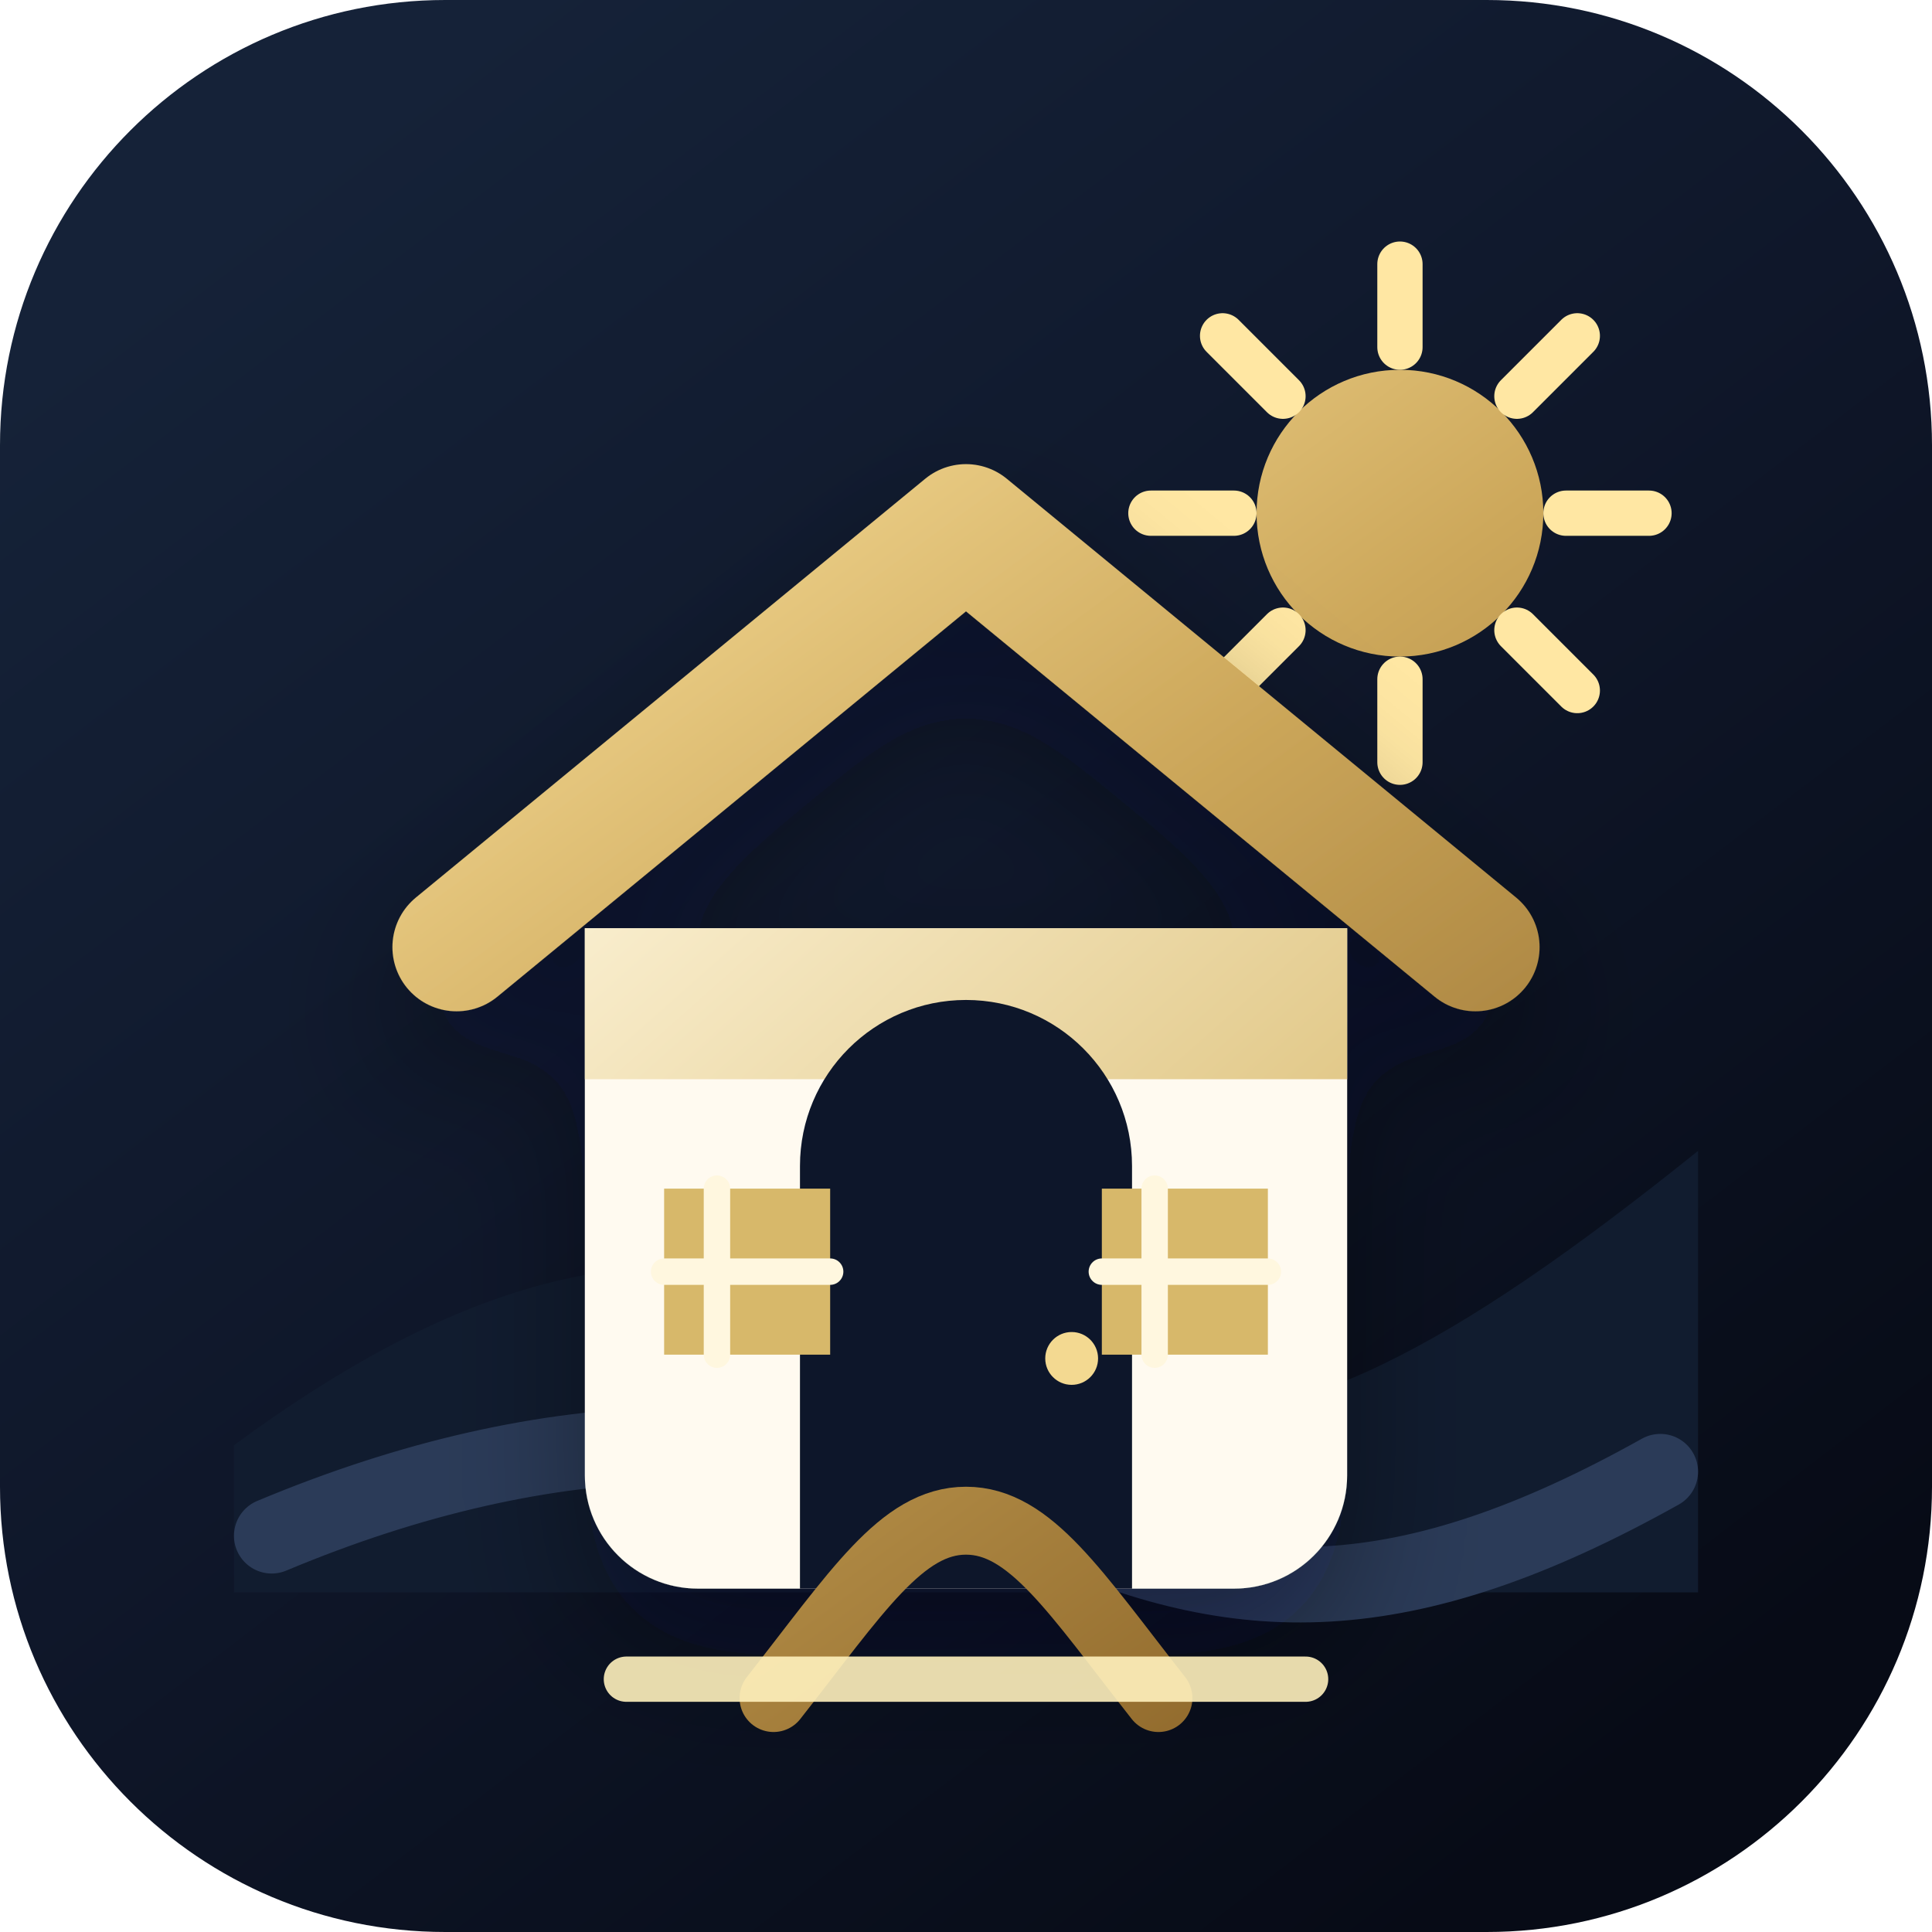
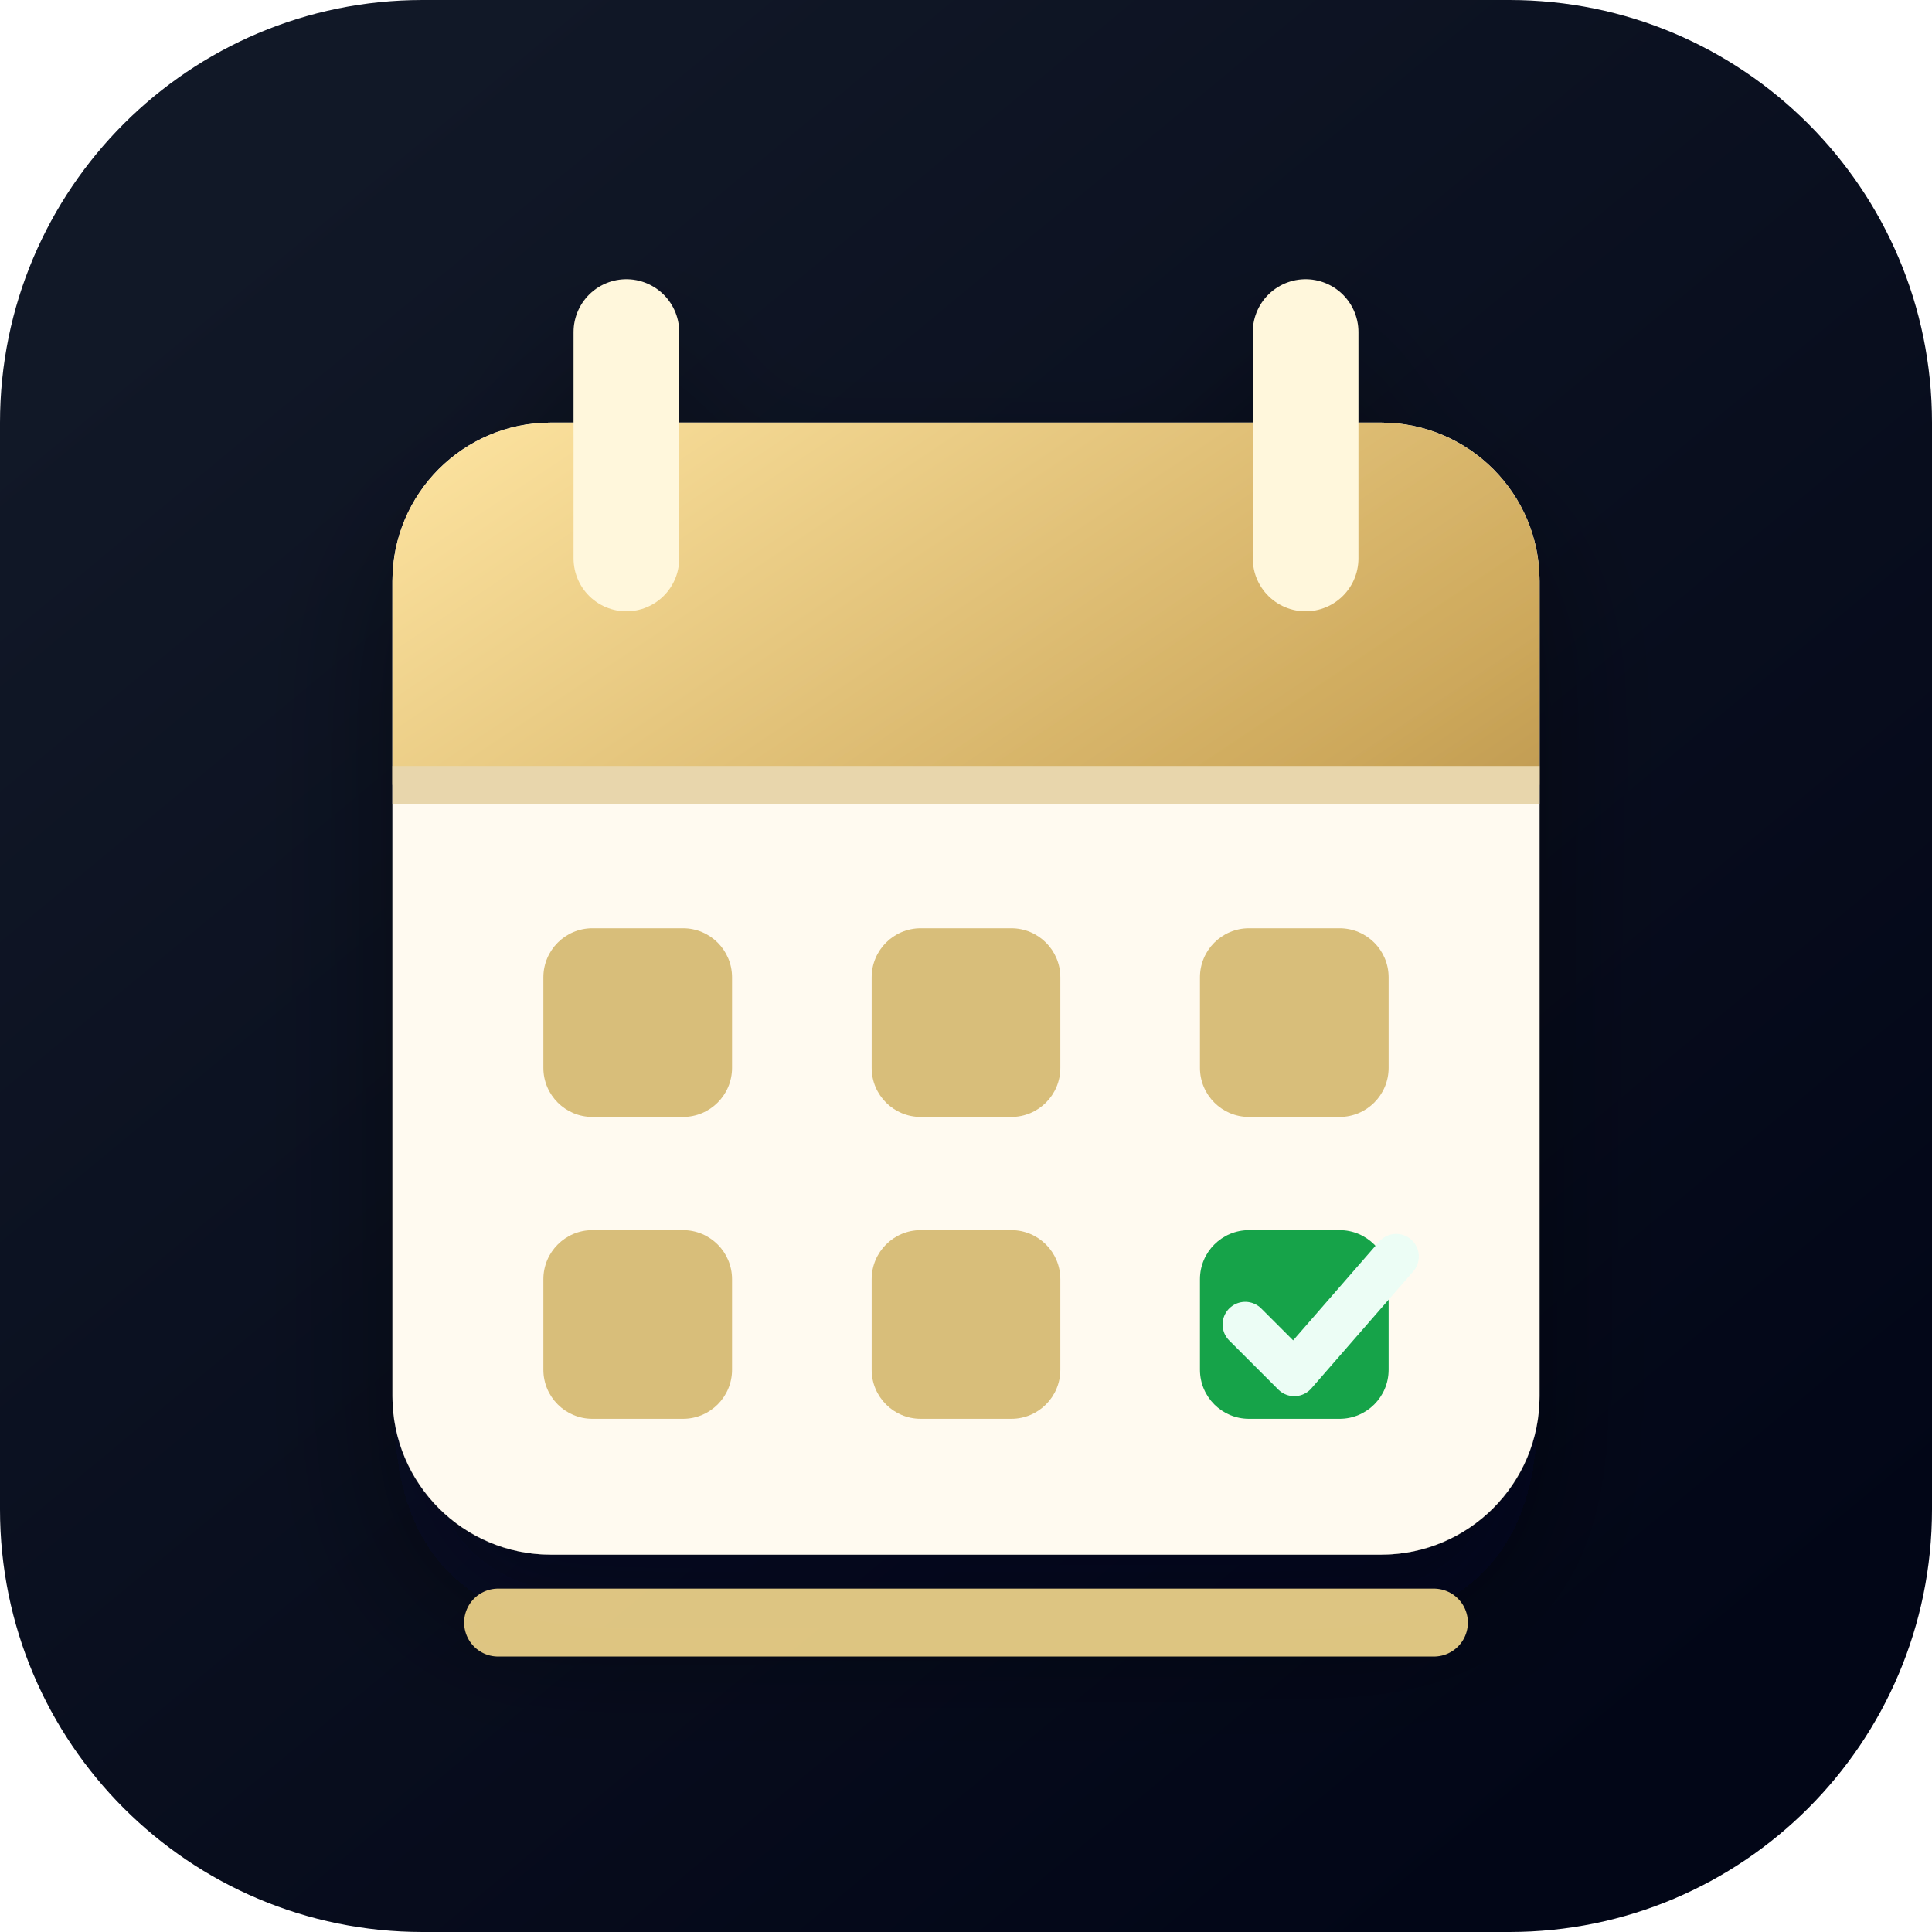
- <svg xmlns="http://www.w3.org/2000/svg" viewBox="0 0 512 512" role="img" aria-label="קלנופש">
+ <svg xmlns="http://www.w3.org/2000/svg" viewBox="0 0 512 512" role="img" aria-label="Calendar availability app icon">
  <defs>
-     <linearGradient id="sky" x1="88" y1="36" x2="424" y2="476" gradientUnits="userSpaceOnUse">
-       <stop stop-color="#152238" />
-       <stop offset="0.48" stop-color="#0f172a" />
-       <stop offset="1" stop-color="#070b16" />
+     <linearGradient id="bg" x1="80" y1="44" x2="432" y2="468" gradientUnits="userSpaceOnUse">
+       <stop stop-color="#111827" />
+       <stop offset="1" stop-color="#020617" />
    </linearGradient>
-     <linearGradient id="gold" x1="132" y1="90" x2="388" y2="440" gradientUnits="userSpaceOnUse">
-       <stop stop-color="#ffe7a3" />
-       <stop offset="0.45" stop-color="#cda85b" />
-       <stop offset="1" stop-color="#8b6428" />
-     </linearGradient>
-     <linearGradient id="warm" x1="160" y1="180" x2="352" y2="396" gradientUnits="userSpaceOnUse">
-       <stop stop-color="#fff7df" />
-       <stop offset="1" stop-color="#d7b86a" />
+     <linearGradient id="gold" x1="142" y1="82" x2="374" y2="430" gradientUnits="userSpaceOnUse">
+       <stop stop-color="#ffe6a3" />
+       <stop offset="0.52" stop-color="#cda85b" />
+       <stop offset="1" stop-color="#8a642b" />
    </linearGradient>
    <filter id="shadow" x="-20%" y="-20%" width="140%" height="140%">
-       <feDropShadow dx="0" dy="18" stdDeviation="18" flood-color="#020617" flood-opacity="0.38" />
+       <feDropShadow dx="0" dy="20" stdDeviation="18" flood-color="#020617" flood-opacity="0.42" />
    </filter>
  </defs>
-   <rect width="512" height="512" rx="118" fill="url(#sky)" />
-   <path d="M62 383c57-42 105-56 151-42 29 9 54 30 87 34 42 5 84-17 150-70v117H62z" fill="#111c2f" />
-   <path d="M72 407c74-31 142-32 204-4 52 24 96 25 164-13" fill="none" stroke="#2b3b58" stroke-width="20" stroke-linecap="round" />
-   <circle cx="371" cy="136" r="38" fill="url(#gold)" />
-   <path d="M371 70v22M371 180v22M305 136h22M415 136h22M324 89l16 16M402 167l16 16M418 89l-16 16M340 167l-16 16" stroke="#ffe7a3" stroke-width="12" stroke-linecap="round" />
+   <rect width="512" height="512" rx="112" fill="url(#bg)" />
  <g filter="url(#shadow)">
-     <path d="M121 251 256 140l135 111" fill="none" stroke="url(#gold)" stroke-width="34" stroke-linecap="round" stroke-linejoin="round" />
-     <path d="M155 246h202v145a30 30 0 0 1-30 30H185a30 30 0 0 1-30-30z" fill="#fffaf0" />
-     <path d="M155 246h202v40H155z" fill="url(#warm)" />
-     <path d="M212 421V309a44 44 0 0 1 88 0v112z" fill="#0f172a" />
-     <circle cx="284" cy="360" r="7" fill="#f3d991" />
-     <path d="M176 315h44v44h-44zM292 315h44v44h-44z" fill="#d7b86a" />
-     <path d="M190 315v44M176 337h44M306 315v44M292 337h44" stroke="#fff7df" stroke-width="7" stroke-linecap="round" />
+     <rect x="104" y="112" width="304" height="300" rx="42" fill="#fffaf0" />
+     <path d="M104 154a42 42 0 0 1 42-42h220a42 42 0 0 1 42 42v54H104z" fill="url(#gold)" />
+     <path d="M166 88v60M346 88v60" stroke="#fff7dc" stroke-width="28" stroke-linecap="round" />
+     <path d="M104 208h304" stroke="#e8d6ac" stroke-width="10" />
+     <g fill="#d8be7a">
+       <rect x="144" y="246" width="50" height="50" rx="13" />
+       <rect x="231" y="246" width="50" height="50" rx="13" />
+       <rect x="318" y="246" width="50" height="50" rx="13" />
+       <rect x="144" y="326" width="50" height="50" rx="13" />
+       <rect x="231" y="326" width="50" height="50" rx="13" />
+     </g>
+     <rect x="318" y="326" width="50" height="50" rx="13" fill="#16a34a" />
+     <path d="m330 351 13 13 27-31" fill="none" stroke="#ecfdf5" stroke-width="12" stroke-linecap="round" stroke-linejoin="round" />
  </g>
-   <path d="M205 450c22-28 34-47 51-47s29 19 51 47" fill="none" stroke="url(#gold)" stroke-width="18" stroke-linecap="round" />
-   <path d="M166 445h180" stroke="#fff1bd" stroke-width="12" stroke-linecap="round" opacity="0.9" />
+   <path d="M132 430h248" stroke="#f5d98d" stroke-width="18" stroke-linecap="round" opacity="0.9" />
</svg>
